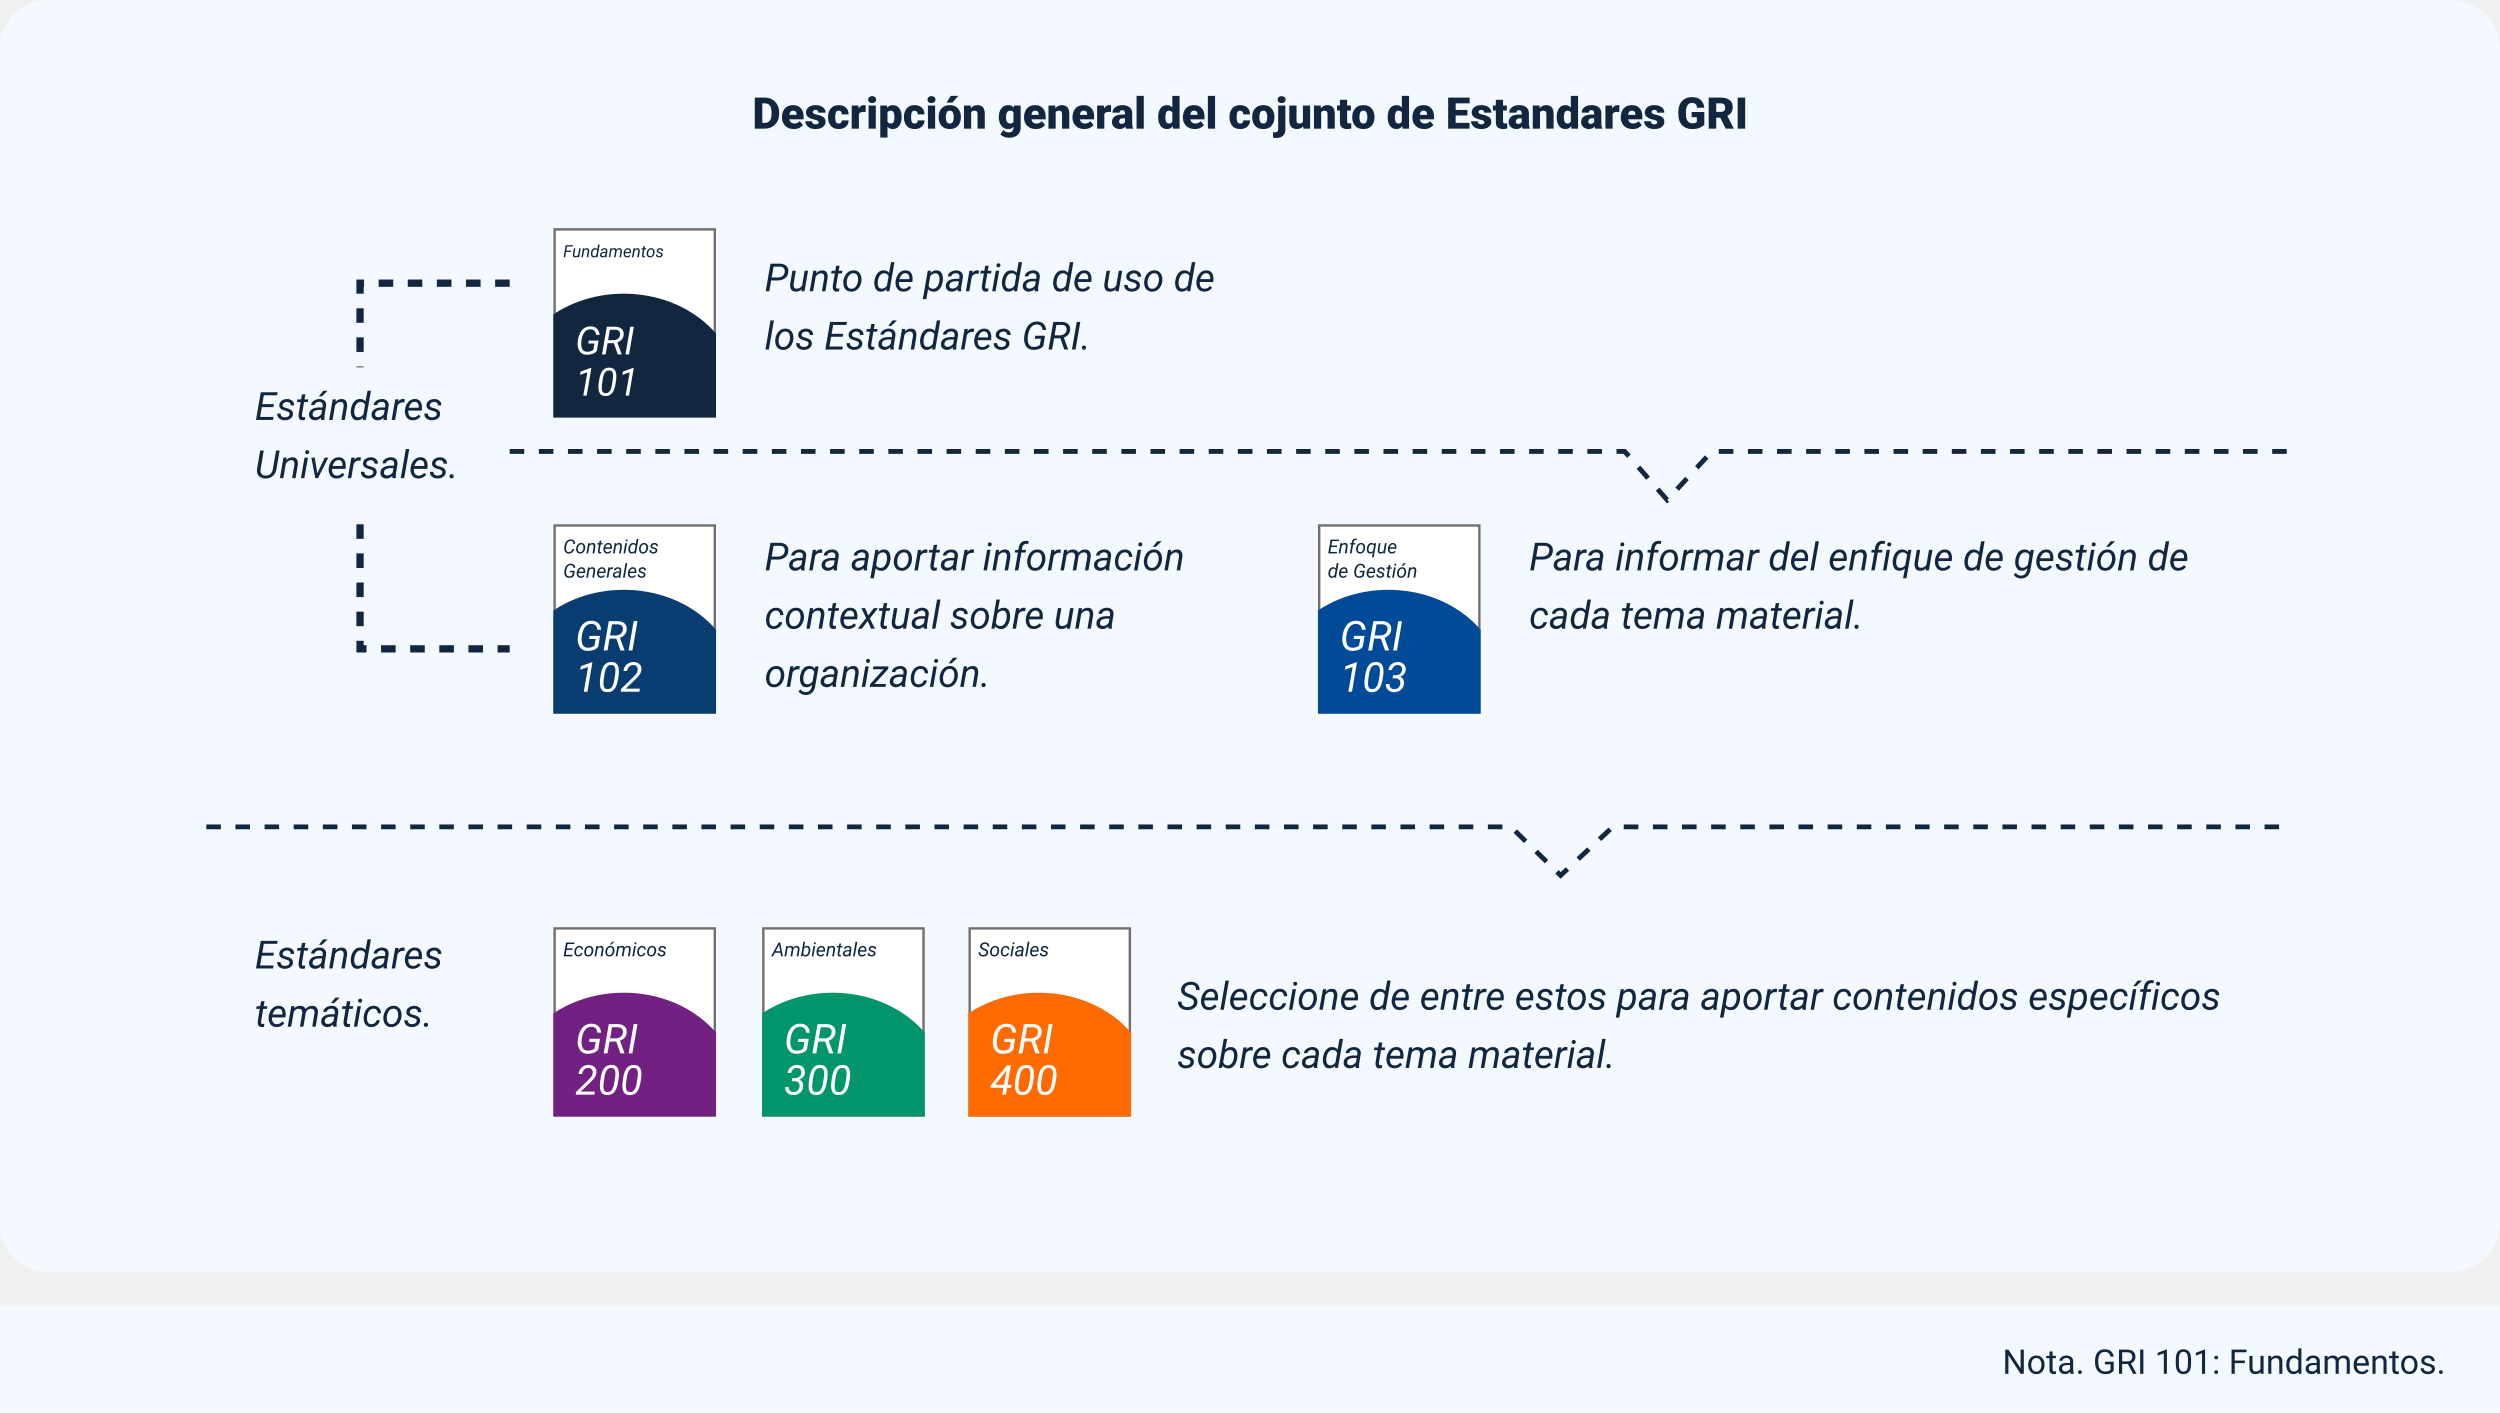
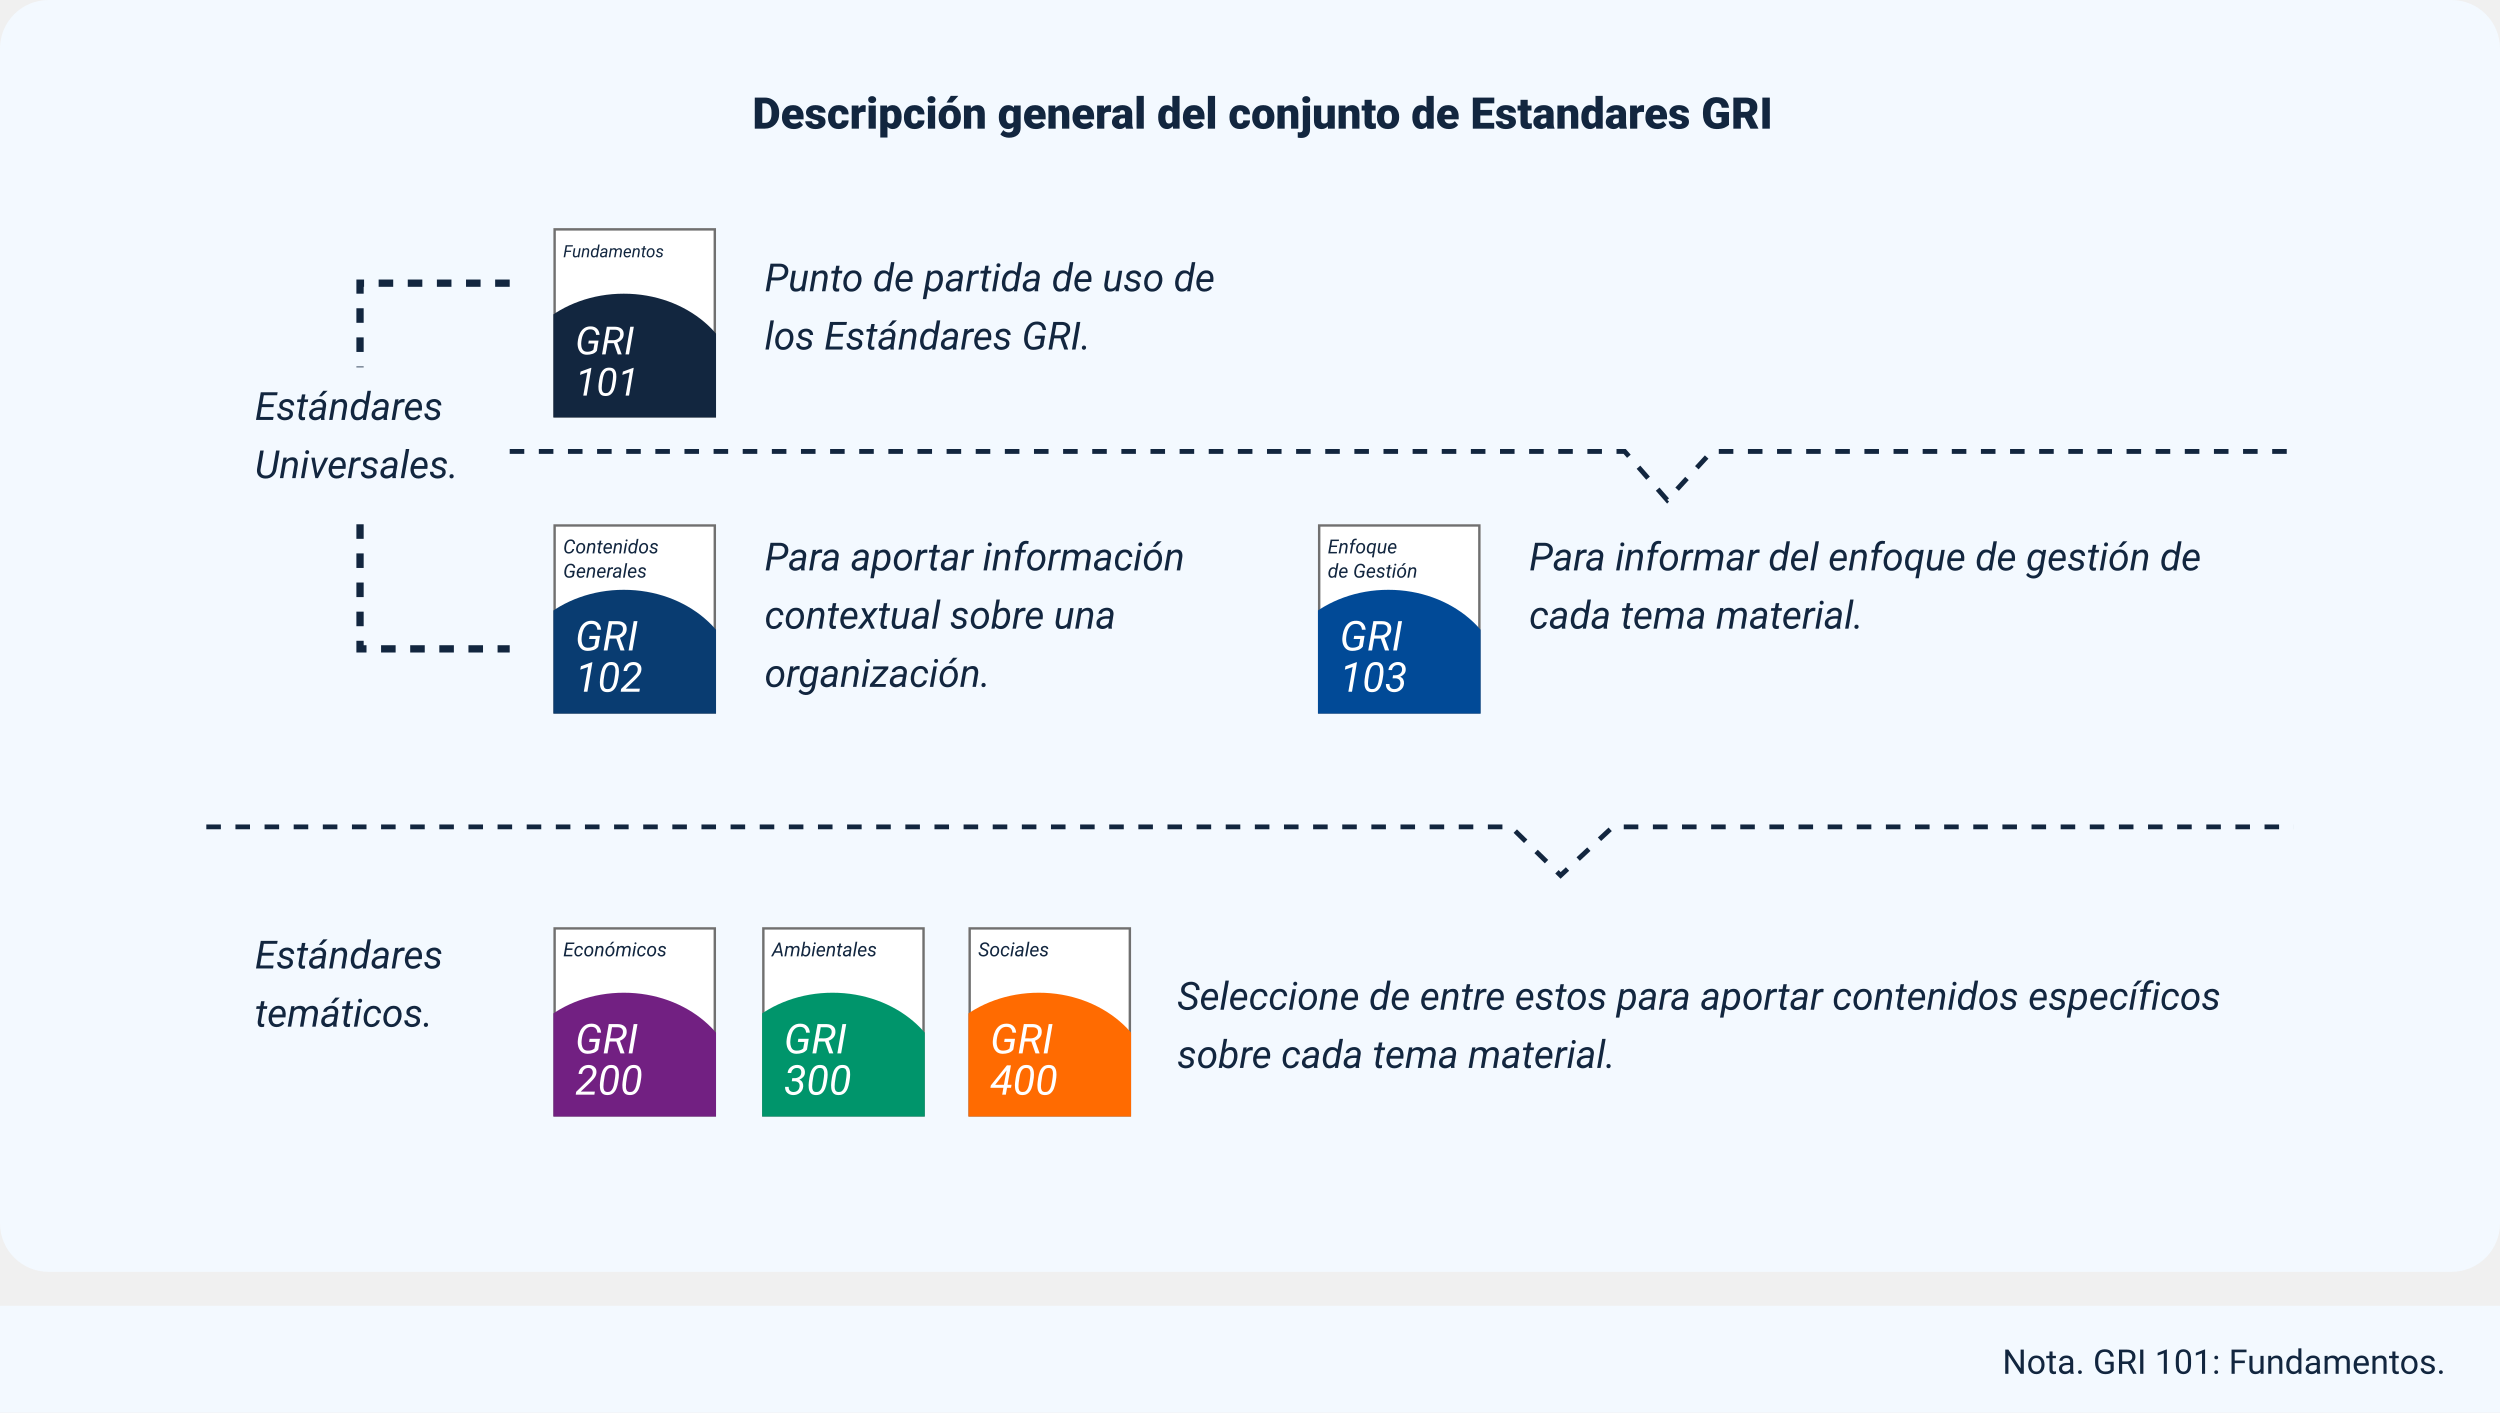
<svg xmlns="http://www.w3.org/2000/svg" width="1030" height="582" viewBox="0 0 1030 582">
  <defs>
    <clipPath id="clip-path">
      <rect id="Rectángulo_39256" data-name="Rectángulo 39256" width="67" height="78" transform="translate(513 7684)" fill="#fff" stroke="#707070" stroke-width="1" />
    </clipPath>
  </defs>
  <g id="Grupo_850459" data-name="Grupo 850459" transform="translate(-285 -7590)">
    <rect id="Rectángulo_39196" data-name="Rectángulo 39196" width="1030" height="524" rx="20" transform="translate(285 7590)" fill="#f3f9ff" />
    <g id="Grupo_850458" data-name="Grupo 850458">
      <rect id="Rectángulo_39276" data-name="Rectángulo 39276" width="1030" height="44" transform="translate(285 8128)" fill="#f3f9ff" />
      <text id="Nota._GRI_101:_Fundamentos." data-name="Nota. GRI 101: Fundamentos." transform="translate(1110 8156)" fill="#12263f" font-size="14" font-family="Roboto-Regular, Roboto">
        <tspan x="0" y="0">Nota. GRI 101: Fundamentos.</tspan>
      </text>
    </g>
-     <text id="Descripción_general_del_cojunto_de_Estandares_GRI" data-name="Descripción general del cojunto de Estandares GRI" transform="translate(595 7643)" fill="#12263f" font-size="18" font-family="Roboto-Black, Roboto" font-weight="800">
-       <tspan x="0" y="0">Descripción general del cojunto de Estandares GRI</tspan>
+     <text id="Descripción_general_del_conjunto_de_Estandares_GRI" data-name="Descripción general del conjunto de Estandares GRI" transform="translate(595 7643)" fill="#12263f" font-size="18" font-family="Roboto-Black, Roboto" font-weight="800">
+       <tspan x="0" y="0">Descripción general del conjunto de Estandares GRI</tspan>
    </text>
    <g id="Grupo_850169" data-name="Grupo 850169">
      <text id="Estándares_Universales." data-name="Estándares Universales." transform="translate(390 7746)" fill="#12263f" font-size="16" font-family="Roboto-Italic, Roboto" font-style="italic">
        <tspan x="0" y="17">Estándares </tspan>
        <tspan x="0" y="41">Universales.</tspan>
      </text>
      <text id="Estándares_temáticos." data-name="Estándares temáticos." transform="translate(390 7972)" fill="#12263f" font-size="16" font-family="Roboto-Italic, Roboto" font-style="italic">
        <tspan x="0" y="17">Estándares </tspan>
        <tspan x="0" y="41">temáticos.</tspan>
      </text>
      <text id="Punto_de_partida_de_uso_de_los_Estándares_GRI." data-name="Punto de partida de uso de los Estándares GRI." transform="translate(600 7693)" fill="#12263f" font-size="16" font-family="Roboto-Italic, Roboto" font-style="italic">
        <tspan x="0" y="17">Punto de partida de uso de </tspan>
        <tspan x="0" y="41">los Estándares GRI.</tspan>
      </text>
      <text id="Para_aportar_información_contextual_sobre_una_organización." data-name="Para aportar información contextual sobre una organización." transform="translate(600 7808)" fill="#12263f" font-size="16" font-family="Roboto-Italic, Roboto" font-style="italic">
        <tspan x="0" y="17">Para aportar información </tspan>
        <tspan x="0" y="41">contextual sobre una </tspan>
        <tspan x="0" y="65">organización.</tspan>
      </text>
      <text id="Seleccione_de_entre_estos_para_aportar_contenidos_específicos_sobre_cada_tema_material." data-name="Seleccione de entre estos para aportar contenidos específicos sobre cada tema material." transform="translate(770 7989)" fill="#12263f" font-size="16" font-family="Roboto-Italic, Roboto" font-style="italic">
        <tspan x="0" y="17">Seleccione de entre estos para aportar contenidos específicos </tspan>
        <tspan x="0" y="41">sobre cada tema material.</tspan>
      </text>
-       <text id="Para_informar_del_enfique_de_gestión_de_cada_tema_material." data-name="Para informar del enfique de gestión de cada tema material." transform="translate(915 7808)" fill="#12263f" font-size="16" font-family="Roboto-Italic, Roboto" font-style="italic">
-         <tspan x="0" y="17">Para informar del enfique de gestión de </tspan>
+       <text id="Para_informar_del_enfoque_de_gestión_de_cada_tema_material." data-name="Para informar del enfoque de gestión de cada tema material." transform="translate(915 7808)" fill="#12263f" font-size="16" font-family="Roboto-Italic, Roboto" font-style="italic">
+         <tspan x="0" y="17">Para informar del enfoque de gestión de </tspan>
        <tspan x="0" y="41">cada tema material.</tspan>
      </text>
      <g id="Enmascarar_grupo_79" data-name="Enmascarar grupo 79" clip-path="url(#clip-path)">
        <g id="Rectángulo_39255" data-name="Rectángulo 39255" transform="translate(513 7684)" fill="#fff" stroke="#707070" stroke-width="1">
          <rect width="67" height="78" stroke="none" />
          <rect x="0.5" y="0.5" width="66" height="77" fill="none" />
        </g>
        <ellipse id="Elipse_4781" data-name="Elipse 4781" cx="47" cy="40" rx="47" ry="40" transform="translate(495 7711)" fill="#12263f" />
      </g>
      <g id="Enmascarar_grupo_80" data-name="Enmascarar grupo 80" transform="translate(0 122)" clip-path="url(#clip-path)">
        <g id="Rectángulo_39257" data-name="Rectángulo 39257" transform="translate(513 7684)" fill="#fff" stroke="#707070" stroke-width="1">
          <rect width="67" height="78" stroke="none" />
          <rect x="0.5" y="0.5" width="66" height="77" fill="none" />
        </g>
        <ellipse id="Elipse_4782" data-name="Elipse 4782" cx="47" cy="40" rx="47" ry="40" transform="translate(495 7711)" fill="#093c71" />
      </g>
      <g id="Enmascarar_grupo_81" data-name="Enmascarar grupo 81" transform="translate(315 122)" clip-path="url(#clip-path)">
        <g id="Rectángulo_39259" data-name="Rectángulo 39259" transform="translate(513 7684)" fill="#fff" stroke="#707070" stroke-width="1">
          <rect width="67" height="78" stroke="none" />
          <rect x="0.5" y="0.5" width="66" height="77" fill="none" />
        </g>
        <ellipse id="Elipse_4783" data-name="Elipse 4783" cx="47" cy="40" rx="47" ry="40" transform="translate(495 7711)" fill="#014a97" />
      </g>
      <g id="Enmascarar_grupo_82" data-name="Enmascarar grupo 82" transform="translate(171 288)" clip-path="url(#clip-path)">
        <g id="Rectángulo_39261" data-name="Rectángulo 39261" transform="translate(513 7684)" fill="#fff" stroke="#707070" stroke-width="1">
          <rect width="67" height="78" stroke="none" />
          <rect x="0.5" y="0.5" width="66" height="77" fill="none" />
        </g>
        <path id="Trazado_586789" data-name="Trazado 586789" d="M47,0C72.957,0,94,17.909,94,40S72.957,80,47,80,0,62.091,0,40,21.043,0,47,0Z" transform="translate(495 7711)" fill="#ff6b01" />
      </g>
      <g id="Enmascarar_grupo_83" data-name="Enmascarar grupo 83" transform="translate(86 288)" clip-path="url(#clip-path)">
        <g id="Rectángulo_39263" data-name="Rectángulo 39263" transform="translate(513 7684)" fill="#fff" stroke="#707070" stroke-width="1">
          <rect width="67" height="78" stroke="none" />
          <rect x="0.5" y="0.5" width="66" height="77" fill="none" />
        </g>
        <path id="Trazado_586788" data-name="Trazado 586788" d="M47,0C72.957,0,94,17.909,94,40S72.957,80,47,80,0,62.091,0,40,21.043,0,47,0Z" transform="translate(495 7711)" fill="#00956b" />
      </g>
      <g id="Enmascarar_grupo_84" data-name="Enmascarar grupo 84" transform="translate(0 288)" clip-path="url(#clip-path)">
        <g id="Rectángulo_39265" data-name="Rectángulo 39265" transform="translate(513 7684)" fill="#fff" stroke="#707070" stroke-width="1">
          <rect width="67" height="78" stroke="none" />
          <rect x="0.5" y="0.5" width="66" height="77" fill="none" />
        </g>
        <ellipse id="Elipse_4786" data-name="Elipse 4786" cx="47" cy="40" rx="47" ry="40" transform="translate(495 7711)" fill="#722082" />
      </g>
      <text id="GRI" transform="translate(522 7736)" fill="#fff" font-size="16" font-family="Roboto-Italic, Roboto" font-style="italic">
        <tspan x="0" y="0">GRI</tspan>
      </text>
      <text id="GRI-2" data-name="GRI" transform="translate(522 7858)" fill="#fff" font-size="17" font-family="Roboto-Italic, Roboto" font-style="italic">
        <tspan x="0" y="0">GRI</tspan>
      </text>
      <text id="GRI-3" data-name="GRI" transform="translate(837 7858)" fill="#fff" font-size="17" font-family="Roboto-Italic, Roboto" font-style="italic">
        <tspan x="0" y="0">GRI</tspan>
      </text>
      <text id="GRI-4" data-name="GRI" transform="translate(693 8024)" fill="#fff" font-size="17" font-family="Roboto-Italic, Roboto" font-style="italic">
        <tspan x="0" y="0">GRI</tspan>
      </text>
      <text id="GRI-5" data-name="GRI" transform="translate(608 8024)" fill="#fff" font-size="17" font-family="Roboto-Italic, Roboto" font-style="italic">
        <tspan x="0" y="0">GRI</tspan>
      </text>
      <text id="GRI-6" data-name="GRI" transform="translate(522 8024)" fill="#fff" font-size="17" font-family="Roboto-Italic, Roboto" font-style="italic">
        <tspan x="0" y="0">GRI</tspan>
      </text>
      <text id="_101" data-name="101" transform="translate(522 7753)" fill="#fff" font-size="16" font-family="Roboto-Italic, Roboto" font-style="italic">
        <tspan x="0" y="0">101</tspan>
      </text>
      <text id="_102" data-name="102" transform="translate(522 7875)" fill="#fff" font-size="17" font-family="Roboto-Italic, Roboto" font-style="italic">
        <tspan x="0" y="0">102</tspan>
      </text>
      <text id="_103" data-name="103" transform="translate(837 7875)" fill="#fff" font-size="17" font-family="Roboto-Italic, Roboto" font-style="italic">
        <tspan x="0" y="0">103</tspan>
      </text>
      <text id="_400" data-name="400" transform="translate(693 8041)" fill="#fff" font-size="17" font-family="Roboto-Italic, Roboto" font-style="italic">
        <tspan x="0" y="0">400</tspan>
      </text>
      <text id="_300" data-name="300" transform="translate(608 8041)" fill="#fff" font-size="17" font-family="Roboto-Italic, Roboto" font-style="italic">
        <tspan x="0" y="0">300</tspan>
      </text>
      <text id="_200" data-name="200" transform="translate(522 8041)" fill="#fff" font-size="17" font-family="Roboto-Italic, Roboto" font-style="italic">
        <tspan x="0" y="0">200</tspan>
      </text>
      <text id="Fundamentos" transform="translate(517 7696)" fill="#12263f" font-size="7" font-family="Roboto-Italic, Roboto" font-style="italic">
        <tspan x="0" y="0">Fundamentos</tspan>
      </text>
      <text id="Contenidos_Generales" data-name="Contenidos  Generales" transform="translate(517 7818)" fill="#12263f" font-size="8" font-family="Roboto-Italic, Roboto" font-style="italic">
        <tspan x="0" y="0">Contenidos </tspan>
        <tspan x="0" y="10">Generales</tspan>
      </text>
      <text id="Enfoque_de_Gestión" data-name="Enfoque de Gestión" transform="translate(832 7818)" fill="#12263f" font-size="8" font-family="Roboto-Italic, Roboto" font-style="italic">
        <tspan x="0" y="0">Enfoque</tspan>
        <tspan x="0" y="10">de Gestión</tspan>
      </text>
      <text id="Sociales" transform="translate(688 7984)" fill="#12263f" font-size="8" font-family="Roboto-Italic, Roboto" font-style="italic">
        <tspan x="0" y="0">Sociales</tspan>
      </text>
      <text id="Ambientales" transform="translate(603 7984)" fill="#12263f" font-size="8" font-family="Roboto-Italic, Roboto" font-style="italic">
        <tspan x="0" y="0">Ambientales</tspan>
      </text>
      <text id="Económicos" transform="translate(517 7984)" fill="#12263f" font-size="8" font-family="Roboto-Italic, Roboto" font-style="italic">
        <tspan x="0" y="0">Económicos</tspan>
      </text>
      <path id="Trazado_586790" data-name="Trazado 586790" d="M-8006-3769.333h537.5l20.476,20,21.5-20H-7146" transform="translate(8376 11700)" fill="none" stroke="#12263f" stroke-width="2" stroke-dasharray="6" />
      <path id="Trazado_586791" data-name="Trazado 586791" d="M-8006-3769.333h459.375l17.5,20,18.375-20H-7271" transform="translate(8501 11545.333)" fill="none" stroke="#12263f" stroke-width="2" stroke-dasharray="6" />
      <path id="Trazado_586792" data-name="Trazado 586792" d="M-7881-3993.333h-61.667v34.667" transform="translate(8376 11700)" fill="none" stroke="#12263f" stroke-width="3" stroke-dasharray="6" />
      <path id="Trazado_586793" data-name="Trazado 586793" d="M-7942.667-3894v51.333H-7881" transform="translate(8376 11700)" fill="none" stroke="#12263f" stroke-width="3" stroke-dasharray="6" />
    </g>
  </g>
</svg>
